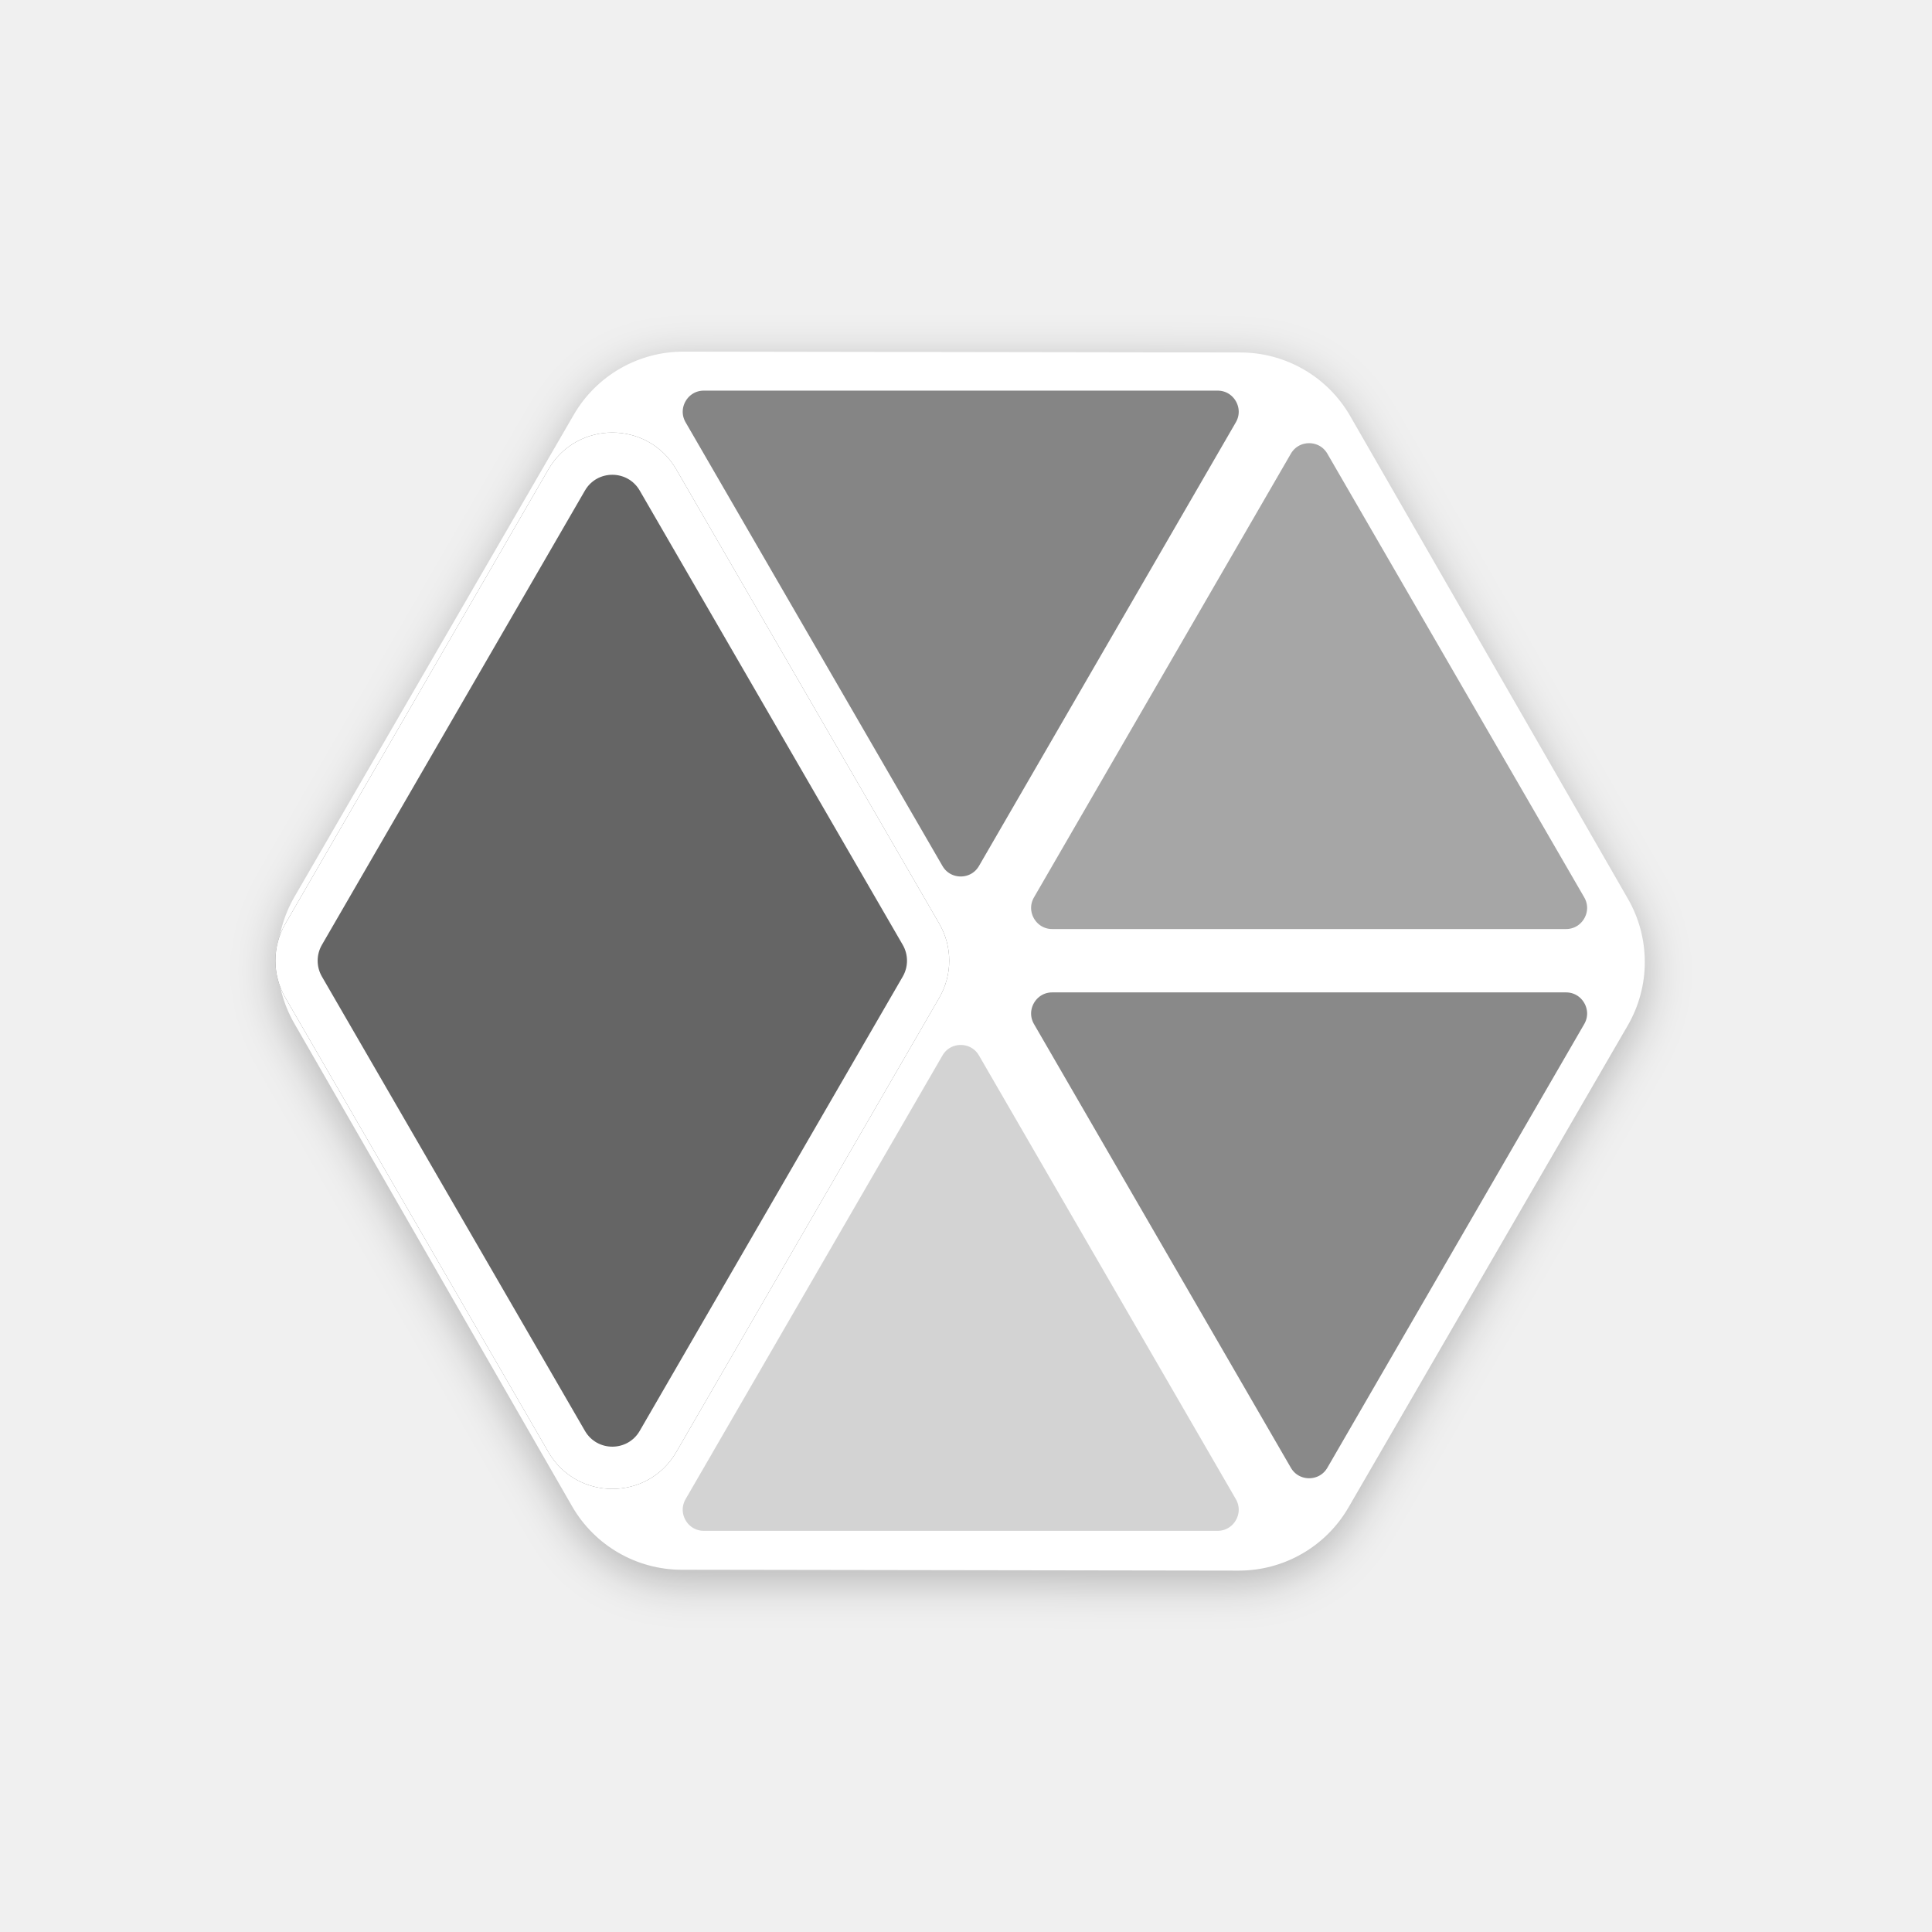
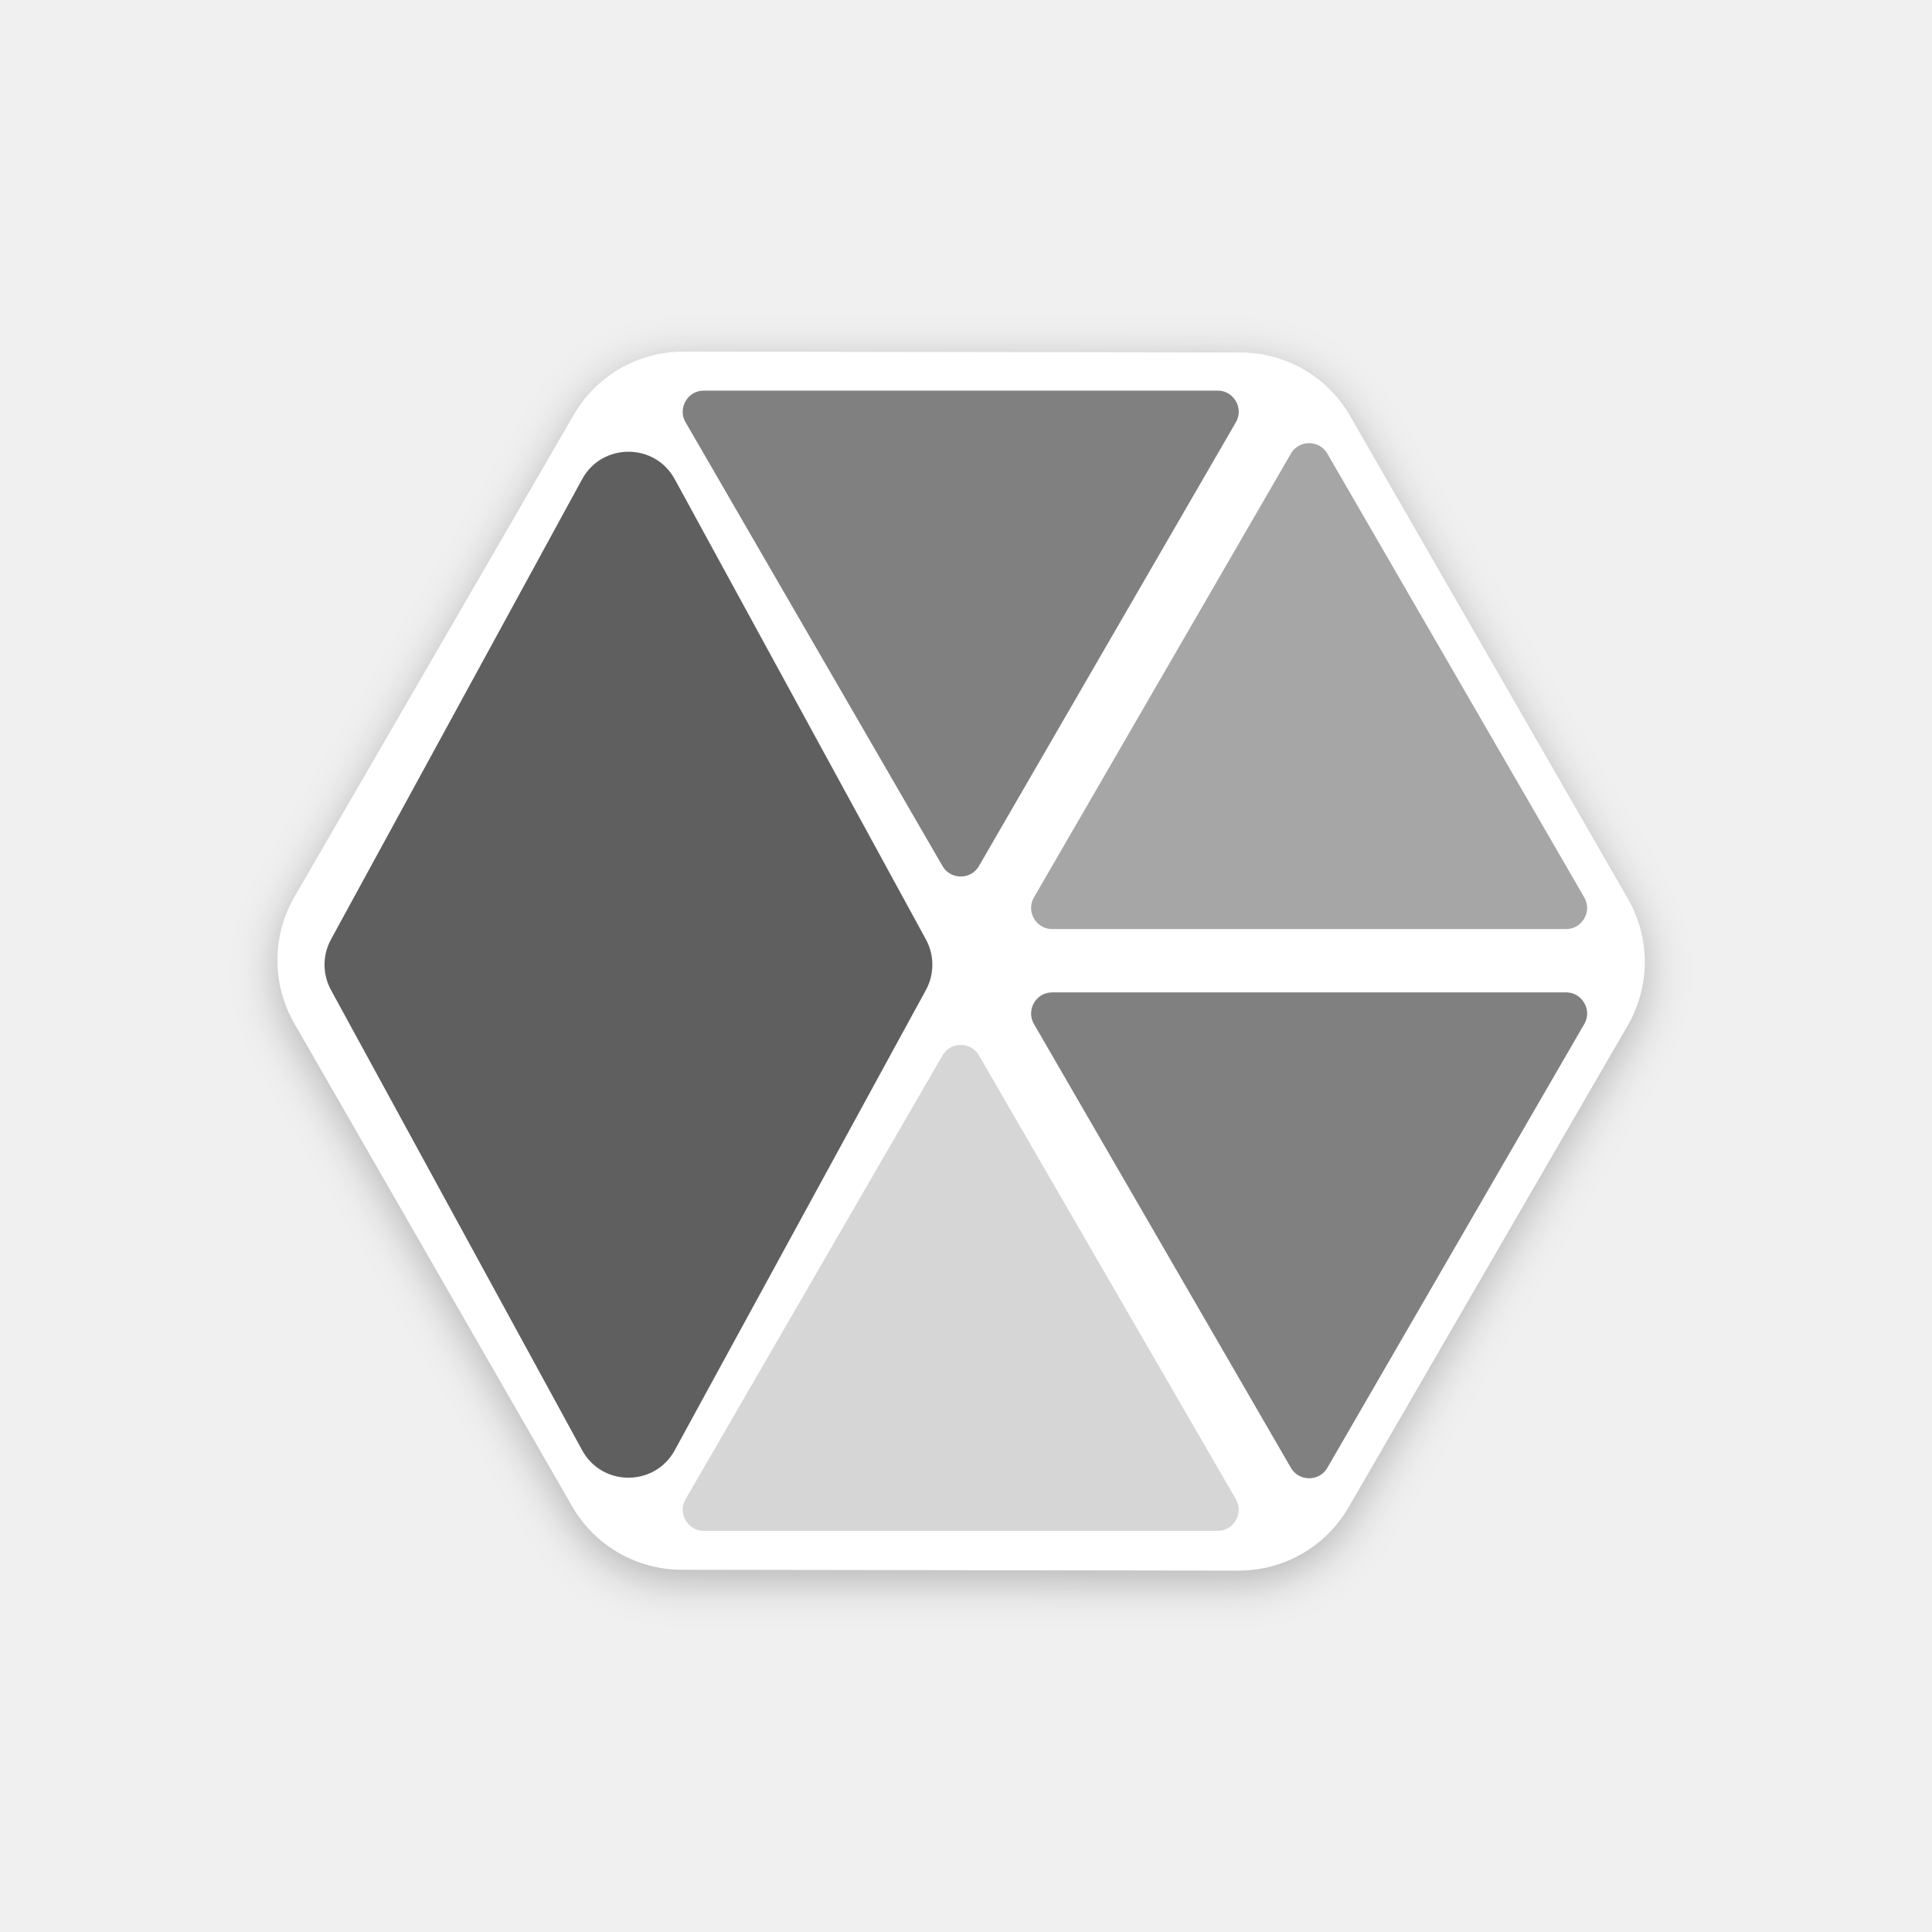
- <svg xmlns="http://www.w3.org/2000/svg" width="183" height="183" viewBox="0 0 183 183" fill="none">
+ <svg xmlns="http://www.w3.org/2000/svg" fill="none" viewBox="0 0 183 183">
  <g filter="url(#filter0_d)">
-     <path d="M117.506 33.386C121.794 33.393 125.752 35.686 127.889 39.402L154.199 85.135C156.337 88.851 156.33 93.425 154.181 97.135L127.73 142.786C125.581 146.495 121.616 148.776 117.329 148.77L64.569 148.689C60.282 148.682 56.324 146.389 54.186 142.673L27.876 96.94C25.738 93.224 25.745 88.65 27.894 84.94L54.345 39.289C56.494 35.58 60.459 33.299 64.746 33.305L117.506 33.386Z" fill="white" />
+     <path d="M117.506 33.386c4.288.007 8.246 2.3 10.383 6.016l26.31 45.733a12 12 0 01-.018 12l-26.451 45.651a12.001 12.001 0 01-10.401 5.984l-52.76-.081a12.001 12.001 0 01-10.383-6.016L27.876 96.94a12 12 0 01.018-12l26.45-45.65a12 12 0 0110.402-5.985l52.76.081z" fill="#fff" />
  </g>
-   <path d="M94.029 99.226L118.357 141.246C119.708 143.58 118.024 146.5 115.328 146.5H66.672C63.976 146.5 62.292 143.58 63.643 141.246L87.971 99.226C89.319 96.897 92.681 96.897 94.029 99.226Z" fill="#D3D3D3" stroke="white" stroke-width="3" />
-   <path d="M87.971 82.774L63.643 40.754C62.292 38.42 63.976 35.5 66.672 35.5L115.328 35.5C118.024 35.5 119.708 38.42 118.357 40.754L94.029 82.774C92.681 85.103 89.319 85.103 87.971 82.774Z" fill="#858585" stroke="white" stroke-width="3" />
-   <path d="M127.029 42.226L151.357 84.246C152.708 86.58 151.024 89.5 148.328 89.5H99.672C96.976 89.5 95.292 86.58 96.643 84.246L120.971 42.226C122.319 39.897 125.681 39.897 127.029 42.226Z" fill="#A6A6A6" stroke="white" stroke-width="3" />
-   <path d="M120.971 139.774L96.643 97.754C95.292 95.42 96.976 92.5 99.672 92.5H148.328C151.024 92.5 152.708 95.42 151.357 97.754L127.029 139.774C125.681 142.103 122.319 142.103 120.971 139.774Z" fill="#898989" stroke="white" stroke-width="3" />
-   <mask id="path-6-inside-1" fill="white">
-     <path fill-rule="evenodd" clip-rule="evenodd" d="M88.969 94.507C90.225 92.338 90.225 89.662 88.969 87.493L64.058 44.464C61.362 39.807 54.638 39.807 51.942 44.464L27.03 87.493C25.774 89.662 25.774 92.338 27.03 94.507L51.942 137.536C54.638 142.193 61.362 142.193 64.058 137.536L88.969 94.507Z" />
-   </mask>
-   <path fill-rule="evenodd" clip-rule="evenodd" d="M88.969 94.507C90.225 92.338 90.225 89.662 88.969 87.493L64.058 44.464C61.362 39.807 54.638 39.807 51.942 44.464L27.03 87.493C25.774 89.662 25.774 92.338 27.03 94.507L51.942 137.536C54.638 142.193 61.362 142.193 64.058 137.536L88.969 94.507Z" fill="#656565" />
-   <path d="M27.03 87.493L23.569 85.489L27.03 87.493ZM27.03 94.507L23.569 96.511L27.03 94.507ZM88.969 87.493L92.431 85.489L88.969 87.493ZM88.969 94.507L92.431 96.511L88.969 94.507ZM64.058 44.464L60.596 46.468L64.058 44.464ZM60.596 46.468L85.508 89.497L92.431 85.489L67.52 42.46L60.596 46.468ZM30.492 89.497L55.404 46.468L48.48 42.46L23.569 85.489L30.492 89.497ZM55.404 135.532L30.492 92.503L23.569 96.511L48.48 139.54L55.404 135.532ZM85.508 92.503L60.596 135.532L67.52 139.54L92.431 96.511L85.508 92.503ZM48.48 139.54C52.717 146.858 63.283 146.859 67.52 139.54L60.596 135.532C59.441 137.528 56.559 137.528 55.404 135.532L48.48 139.54ZM23.569 85.489C21.595 88.898 21.595 93.102 23.569 96.511L30.492 92.503C29.954 91.573 29.954 90.427 30.492 89.497L23.569 85.489ZM85.508 89.497C86.046 90.427 86.046 91.573 85.508 92.503L92.431 96.511C94.405 93.102 94.405 88.898 92.431 85.489L85.508 89.497ZM67.52 42.46C63.283 35.142 52.717 35.142 48.48 42.46L55.404 46.468C56.559 44.472 59.441 44.472 60.596 46.468L67.52 42.46Z" fill="white" mask="url(#path-6-inside-1)" />
+   <path d="M94.029 99.226l24.328 42.02c1.351 2.334-.333 5.254-3.029 5.254H66.672c-2.696 0-4.38-2.92-3.029-5.254l24.328-42.02c1.348-2.329 4.71-2.329 6.058 0z" fill="#D6D6D6" stroke="#fff" stroke-width="3" />
+   <path d="M87.971 82.774l-24.328-42.02c-1.35-2.334.333-5.254 3.03-5.254h48.655c2.696 0 4.38 2.92 3.029 5.254l-24.328 42.02c-1.348 2.329-4.71 2.329-6.058 0z" fill="gray" stroke="#fff" stroke-width="3" />
+   <path d="M127.029 42.226l24.328 42.02c1.351 2.334-.333 5.254-3.029 5.254H99.672c-2.696 0-4.38-2.92-3.029-5.254l24.328-42.02c1.348-2.329 4.71-2.329 6.058 0z" fill="#A6A6A6" stroke="#fff" stroke-width="3" />
+   <path d="M120.971 139.774l-24.328-42.02c-1.35-2.334.333-5.254 3.03-5.254h48.655c2.696 0 4.38 2.92 3.029 5.254l-24.328 42.02c-1.348 2.329-4.71 2.329-6.058 0z" fill="gray" stroke="#fff" stroke-width="3" />
+   <path fill-rule="evenodd" clip-rule="evenodd" d="M87.703 93.773a5 5 0 000-4.79l-23.788-43.59c-1.895-3.474-6.882-3.474-8.778 0L31.35 88.983a5 5 0 000 4.79l23.787 43.59c1.896 3.473 6.883 3.473 8.778 0l23.788-43.59z" fill="#5F5F5F" />
  <defs>
    <filter id="filter0_d" x="4.605" y="3.045" width="172.865" height="178.01" filterUnits="userSpaceOnUse" color-interpolation-filters="sRGB">
      <feFlood flood-opacity="0" result="BackgroundImageFix" />
-       <feColorMatrix in="SourceAlpha" type="matrix" values="0 0 0 0 0 0 0 0 0 0 0 0 0 0 0 0 0 0 127 0" />
+       <feColorMatrix in="SourceAlpha" values="0 0 0 0 0 0 0 0 0 0 0 0 0 0 0 0 0 0 127 0" />
      <feOffset dy="1.012" />
      <feGaussianBlur stdDeviation="2.024" />
-       <feColorMatrix type="matrix" values="0 0 0 0 0 0 0 0 0 0 0 0 0 0 0 0 0 0 0.25 0" />
-       <feBlend mode="normal" in2="BackgroundImageFix" result="effect1_dropShadow" />
-       <feBlend mode="normal" in="SourceGraphic" in2="effect1_dropShadow" result="shape" />
+       <feColorMatrix values="0 0 0 0 0 0 0 0 0 0 0 0 0 0 0 0 0 0 0.25 0" />
+       <feBlend in2="BackgroundImageFix" result="effect1_dropShadow" />
+       <feBlend in="SourceGraphic" in2="effect1_dropShadow" result="shape" />
    </filter>
  </defs>
</svg>
